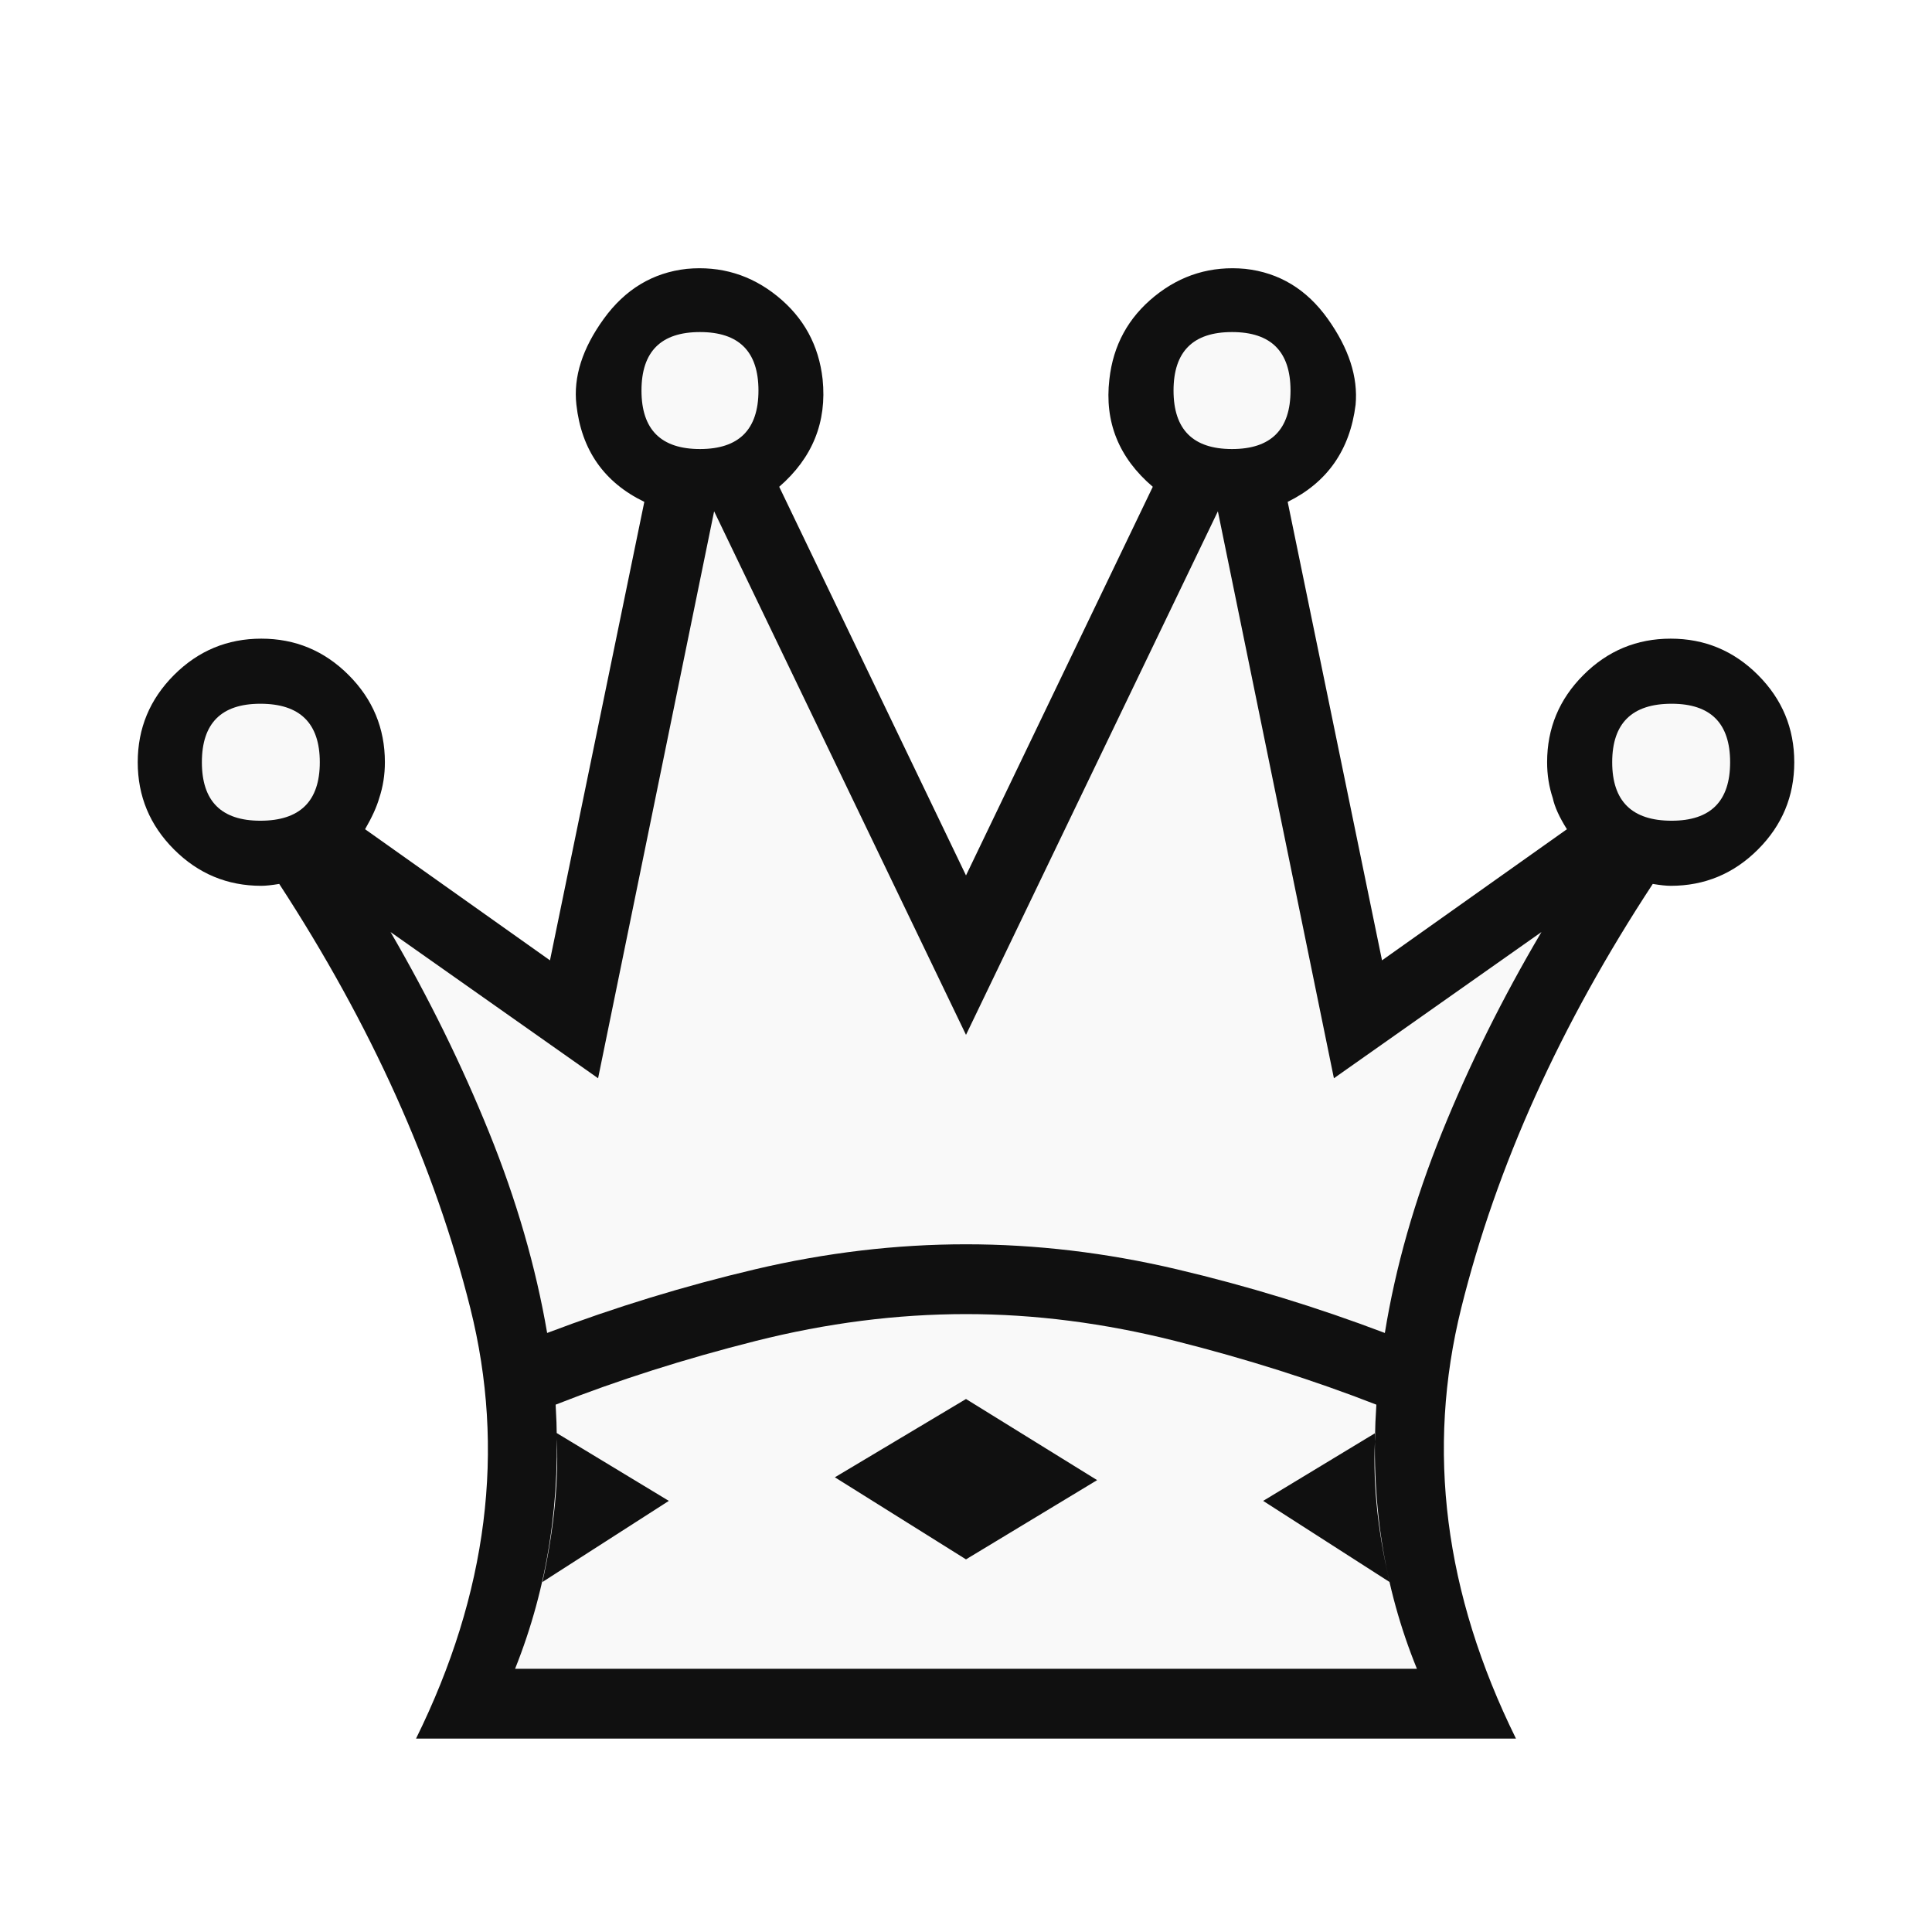
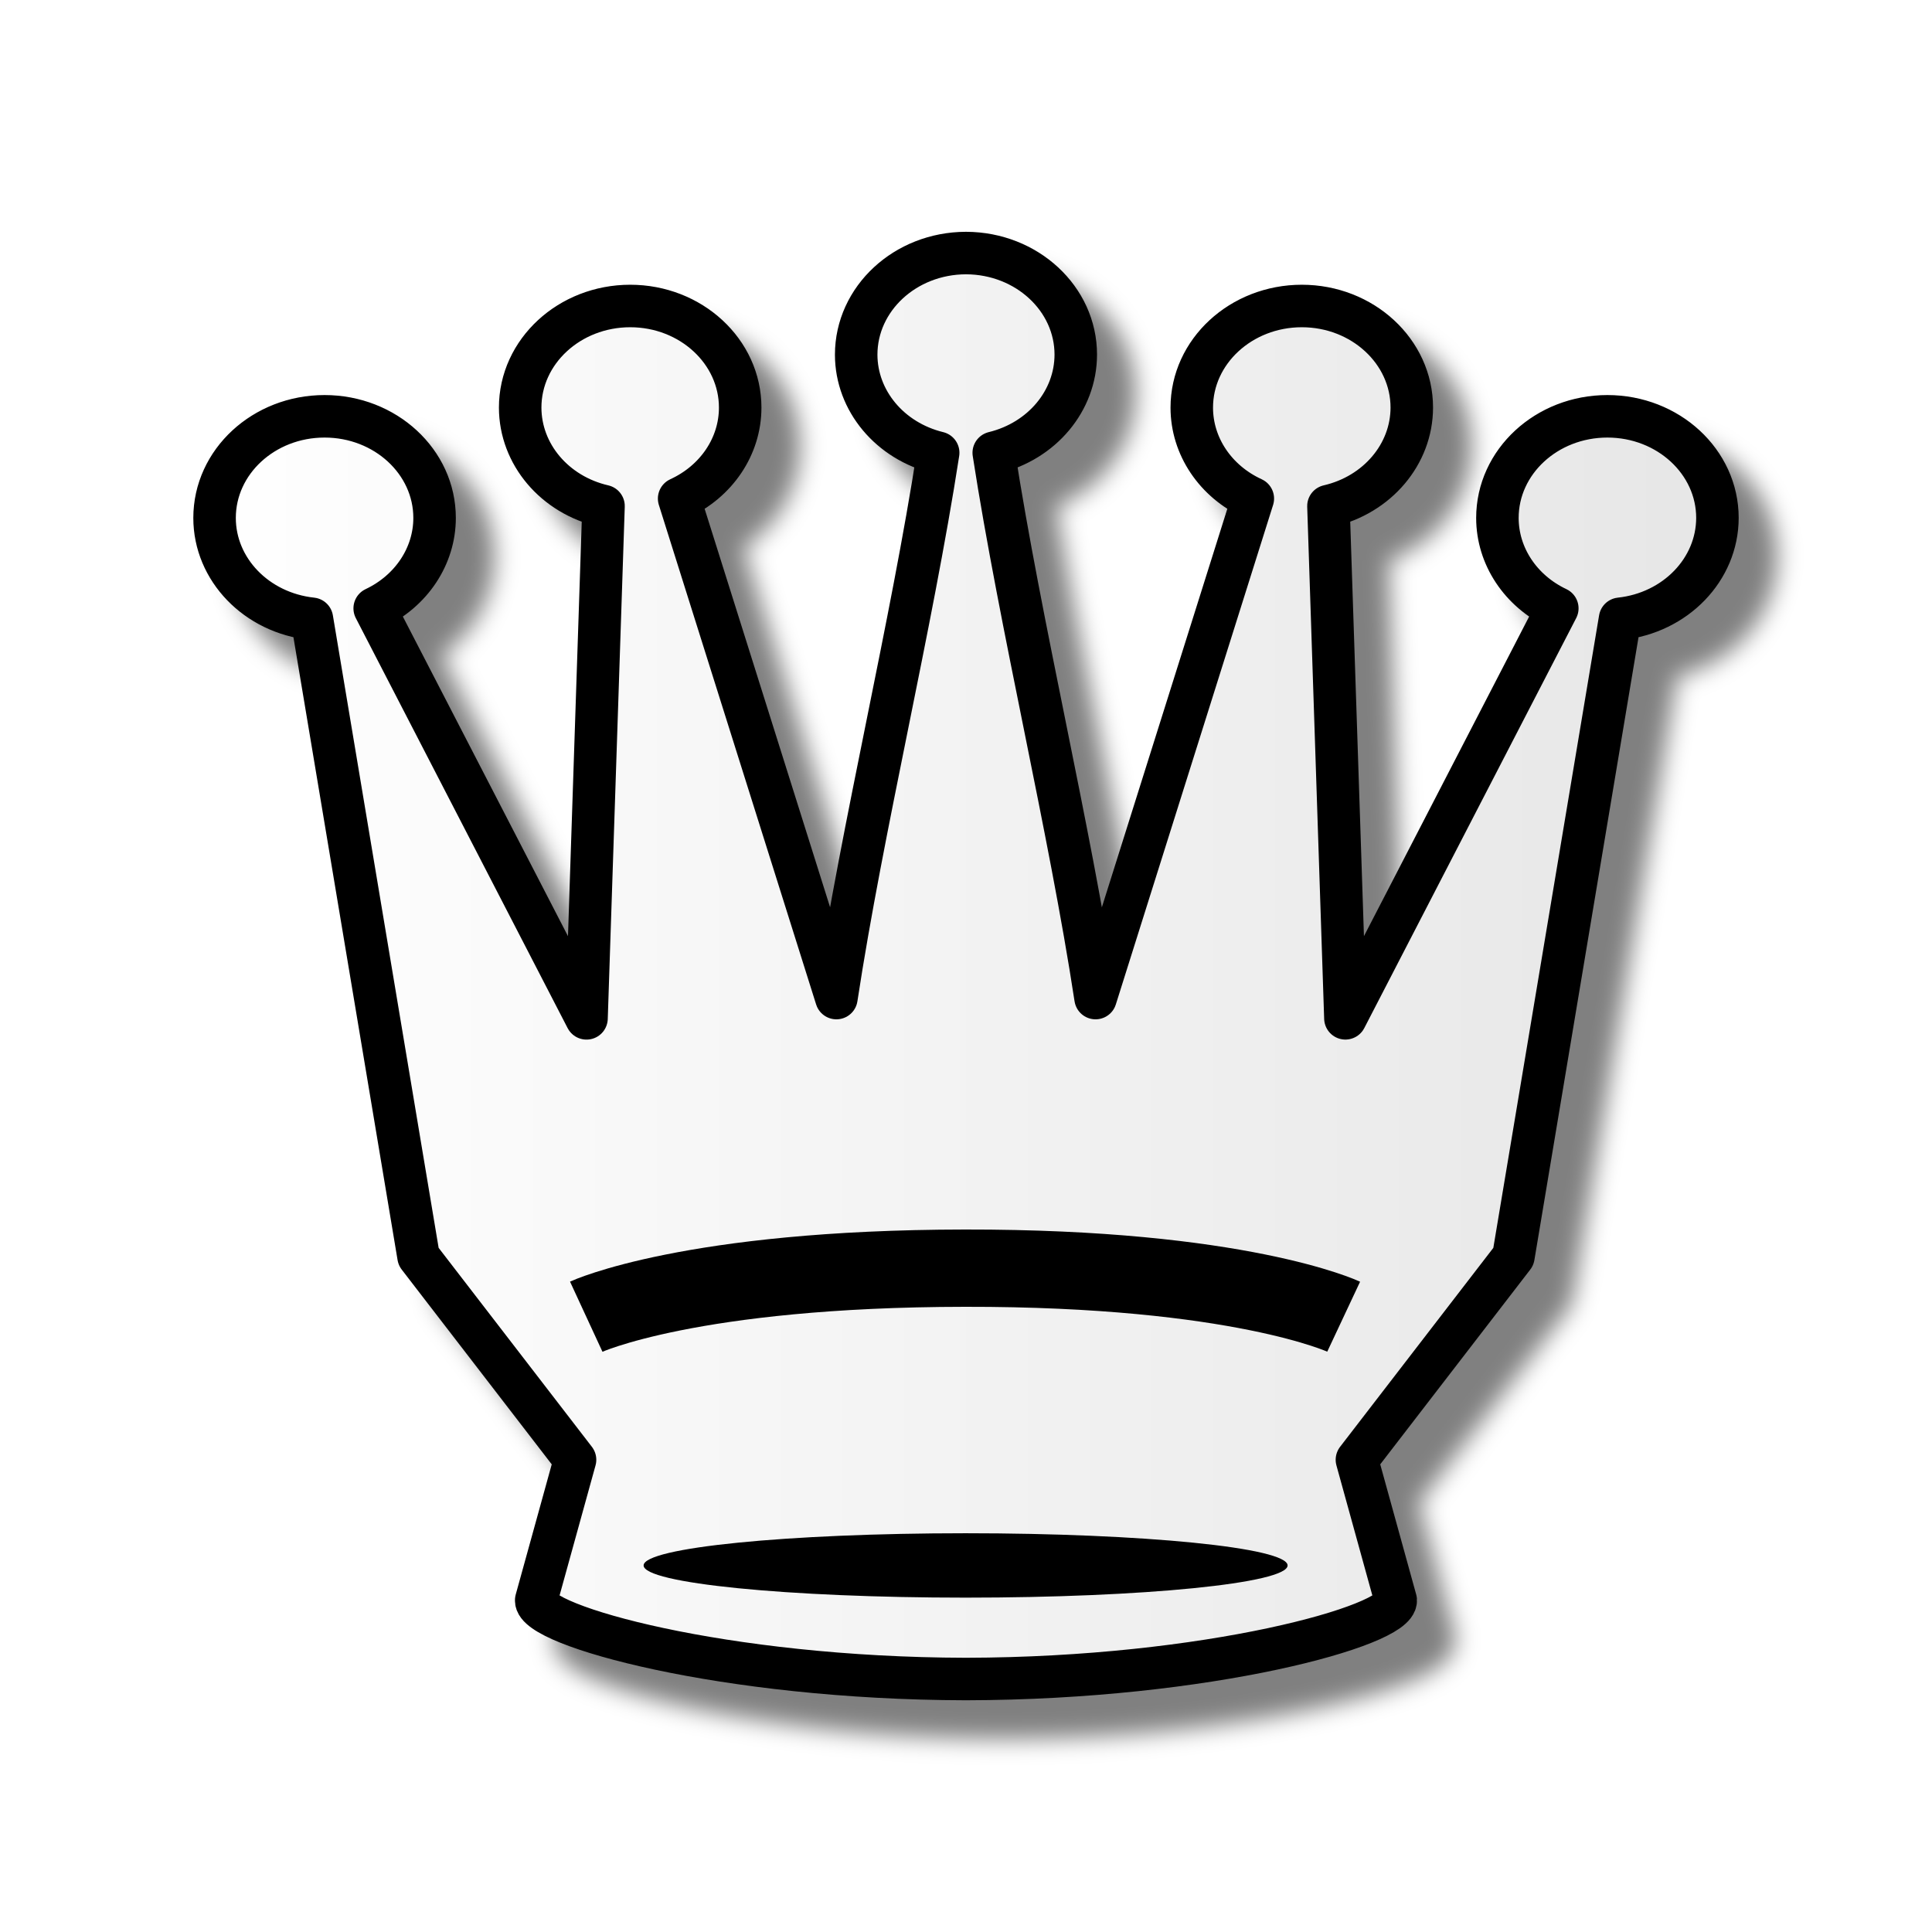
- <svg xmlns="http://www.w3.org/2000/svg" viewBox="0 0 2048 2048">
-   <path fill="#f9f9f9" d="m508.5 1815.6 48.4-356.7-216.3-554.6-135.8-20.7-16.1-126.5 112.7-43.8 78.3 73.7-18.4 99 246.2 197.8 112.8-568.3L635 428l78.3-108 112.8 43.7-23 161 223.2 474 244-490-66.8-105.9 92-92 105.9 73.6L1337 534l103.5 529.2 260-161-16-142.7 131-46 57.6 131.1-207 103.6-175 529.2 48.4 308.4z" />
-   <path fill="#101010" d="M1024 1769h478q-53-130-43-280-100-39-213-67.5t-222-28.5q-110 0-223 28.5T589 1489q9 150-43 280zm0-450q111 0 223.5 26.5T1468 1413q17-105 60.5-212.5T1634 988l-220 155-123-601-267 555-267-555-123 601-220-155q61 105 104.5 212.5T580 1413q108-41 220.5-67.5T1024 1319zm0 524H441q114-231 57.5-456.5T296 937q-12 2-19 2-54 0-92.5-38.5T146 808t38.5-92.5T277 677t92.5 38.5T408 808q0 20-6 38-4 14-15 33l196 139 100-486q-64-31-72-103-5-44 29-91t88-53q54-5 96 29t48 88q7 68-46 114l198 412 198-412q-54-46-46-114 6-54 48-88t96-29q54 6 87.5 53t29.5 91q-9 72-72 103l100 486 196-139q-12-19-15-33-6-18-6-38 0-54 38.5-92.5T1771 677t92.5 38.5T1902 808t-38.5 92.5T1771 939q-7 0-19-2-147 224-203 449.5t58 456.5zM276 746q-62 0-62 62t62 62q63 0 63-62t-63-62zm466-394q-62 0-62 62t62 62 62-62-62-62zM590 1519l119 72-134 86q19-86 15-158zm1182-773q-63 0-63 62t63 62q62 0 62-62t-62-62zm-466-394q-62 0-62 62t62 62 62-62-62-62zm152 1167-119 72 134 86q-20-86-15-158zm-573 47 139-83 139 86-139 84z" />
+ <svg xmlns="http://www.w3.org/2000/svg" width="50mm" height="50mm" fill-rule="evenodd" clip-rule="evenodd" image-rendering="optimizeQuality" shape-rendering="geometricPrecision" text-rendering="geometricPrecision" viewBox="0 0 50 50">
+   <defs>
+     <filter id="c" color-interpolation-filters="sRGB">
+       <feGaussianBlur result="blur" stdDeviation="0.01 0.01" />
+     </filter>
+     <filter id="b" color-interpolation-filters="sRGB">
+       <feFlood flood-color="#000" flood-opacity=".498" result="flood" />
+       <feComposite in="flood" in2="SourceGraphic" operator="in" result="composite1" />
+       <feGaussianBlur in="composite1" result="blur" stdDeviation=".3" />
+       <feOffset dx="1" dy="1" result="offset" />
+       <feComposite in="SourceGraphic" in2="offset" result="composite2" />
+     </filter>
+     <linearGradient id="a" x1="-71.638" x2="-30.679" y1="-83.324" y2="-83.324" gradientTransform="matrix(.97643 0 0 .99287 74.952 107.73)" gradientUnits="userSpaceOnUse">
+       <stop offset="0" stop-color="#fff" />
+       <stop offset="1" stop-color="#e6e6e6" />
+     </linearGradient>
+   </defs>
+   <path fill="url(#a)" stroke="#000" stroke-linecap="round" stroke-linejoin="round" stroke-width="1.1" d="M24.994 6.549v0c-1.568.006-2.835 1.181-2.836 2.63.002 1.193.873 2.235 2.122 2.539-.688 4.45-1.967 9.726-2.634 14.112l-4.07-12.927c.968-.444 1.58-1.356 1.58-2.354 0-1.452-1.275-2.63-2.847-2.63-1.572.001-2.847 1.178-2.847 2.63.002 1.206.89 2.256 2.157 2.548l-.44 13.258-5.482-10.611c.951-.45 1.55-1.354 1.55-2.34 0-1.453-1.275-2.63-2.847-2.63-1.573 0-2.847 1.177-2.847 2.63 0 1.334 1.084 2.456 2.519 2.61l2.76 16.507 4.05 5.258-1.005 3.634c-.042.656 4.849 2.027 11.122 2.04 6.274-.013 11.164-1.384 11.122-2.04l-1.004-3.634 4.05-5.258 2.76-16.507c1.435-.154 2.518-1.276 2.52-2.61 0-1.453-1.275-2.63-2.848-2.63-1.572 0-2.846 1.177-2.846 2.63 0 .986.598 1.89 1.55 2.34l-5.484 10.61-.439-13.257c1.266-.292 2.155-1.342 2.157-2.548 0-1.452-1.275-2.63-2.847-2.63-1.572.001-2.847 1.178-2.847 2.63 0 .998.612 1.91 1.58 2.354l-4.07 12.927c-.668-4.386-1.946-9.663-2.635-14.112 1.25-.304 2.121-1.346 2.123-2.54 0-1.448-1.268-2.623-2.836-2.629v0h-.011z" filter="url(#b)" style="paint-order:normal" />
+   <ellipse cx="4708.7" cy="-2517.6" class="st15" filter="url(#c)" rx="32.126" ry="2.844" transform="matrix(.25939 0 0 .29298 -1196.4 778.12)" />
+   <path fill="none" stroke="#000" stroke-linejoin="round" stroke-width="2" d="M15.172 34.076s2.7-1.249 9.802-1.256c7.103-.01 9.8 1.256 9.8 1.256" style="paint-order:stroke fill markers" />
</svg>
